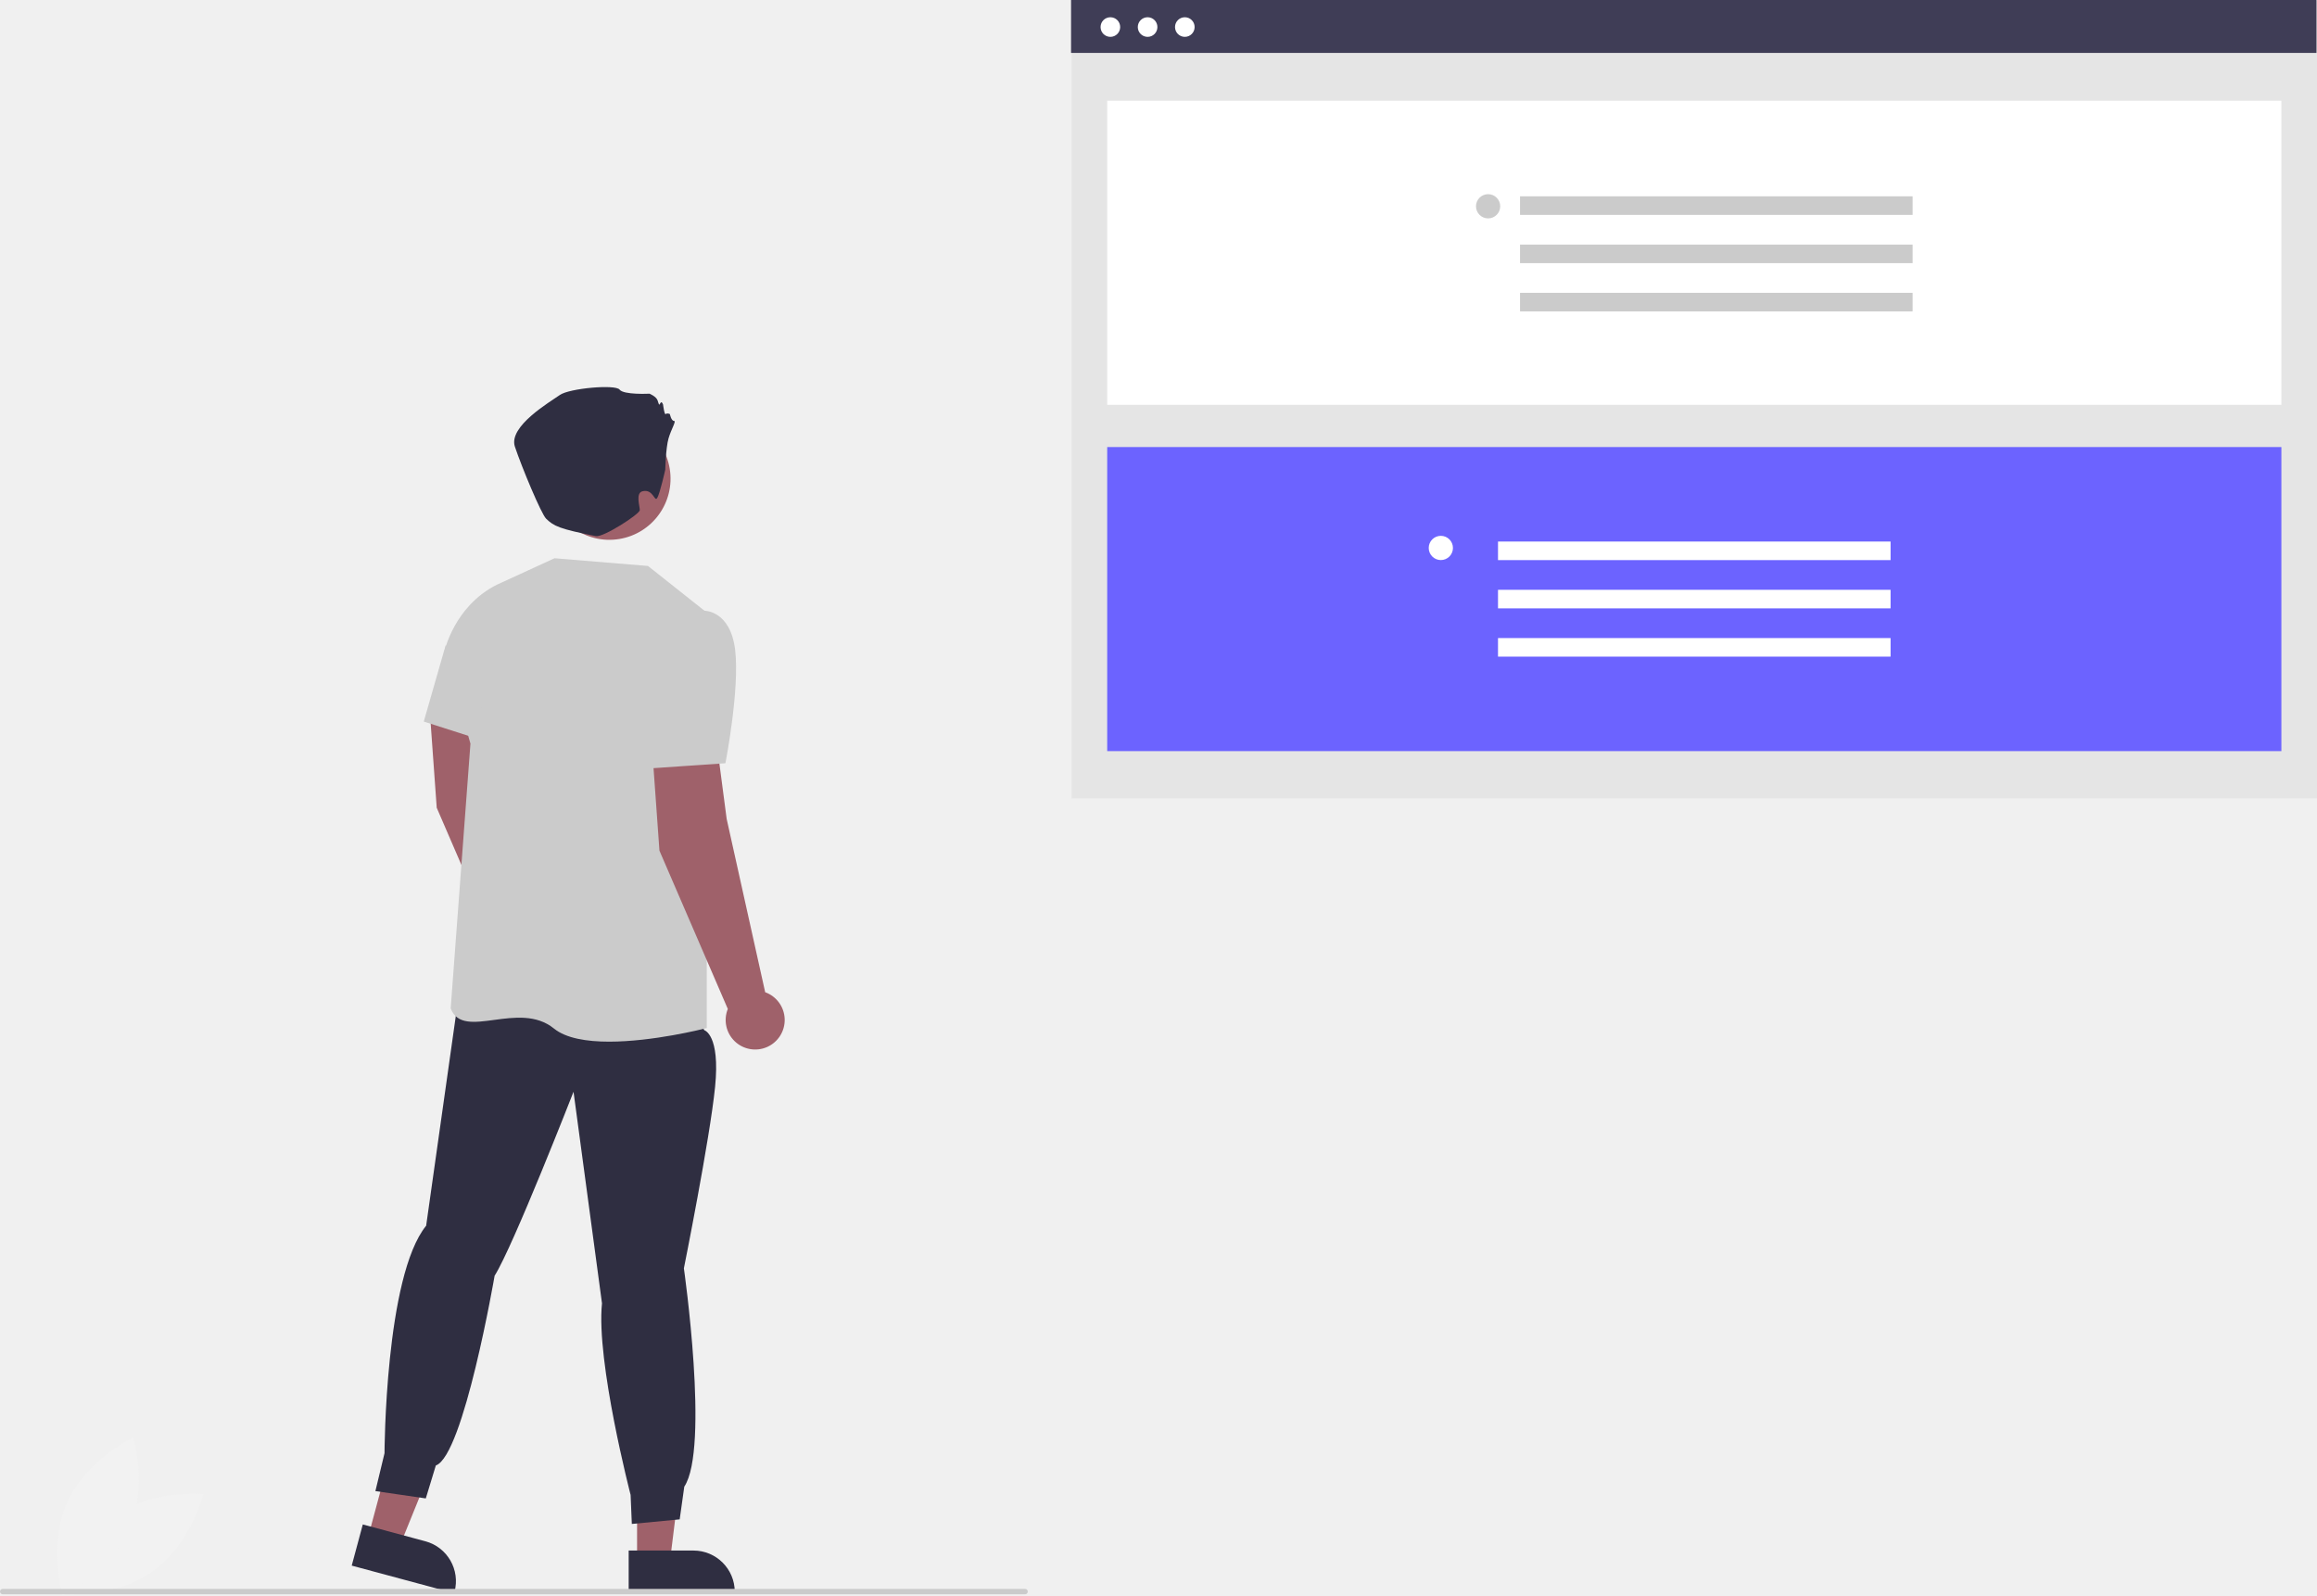
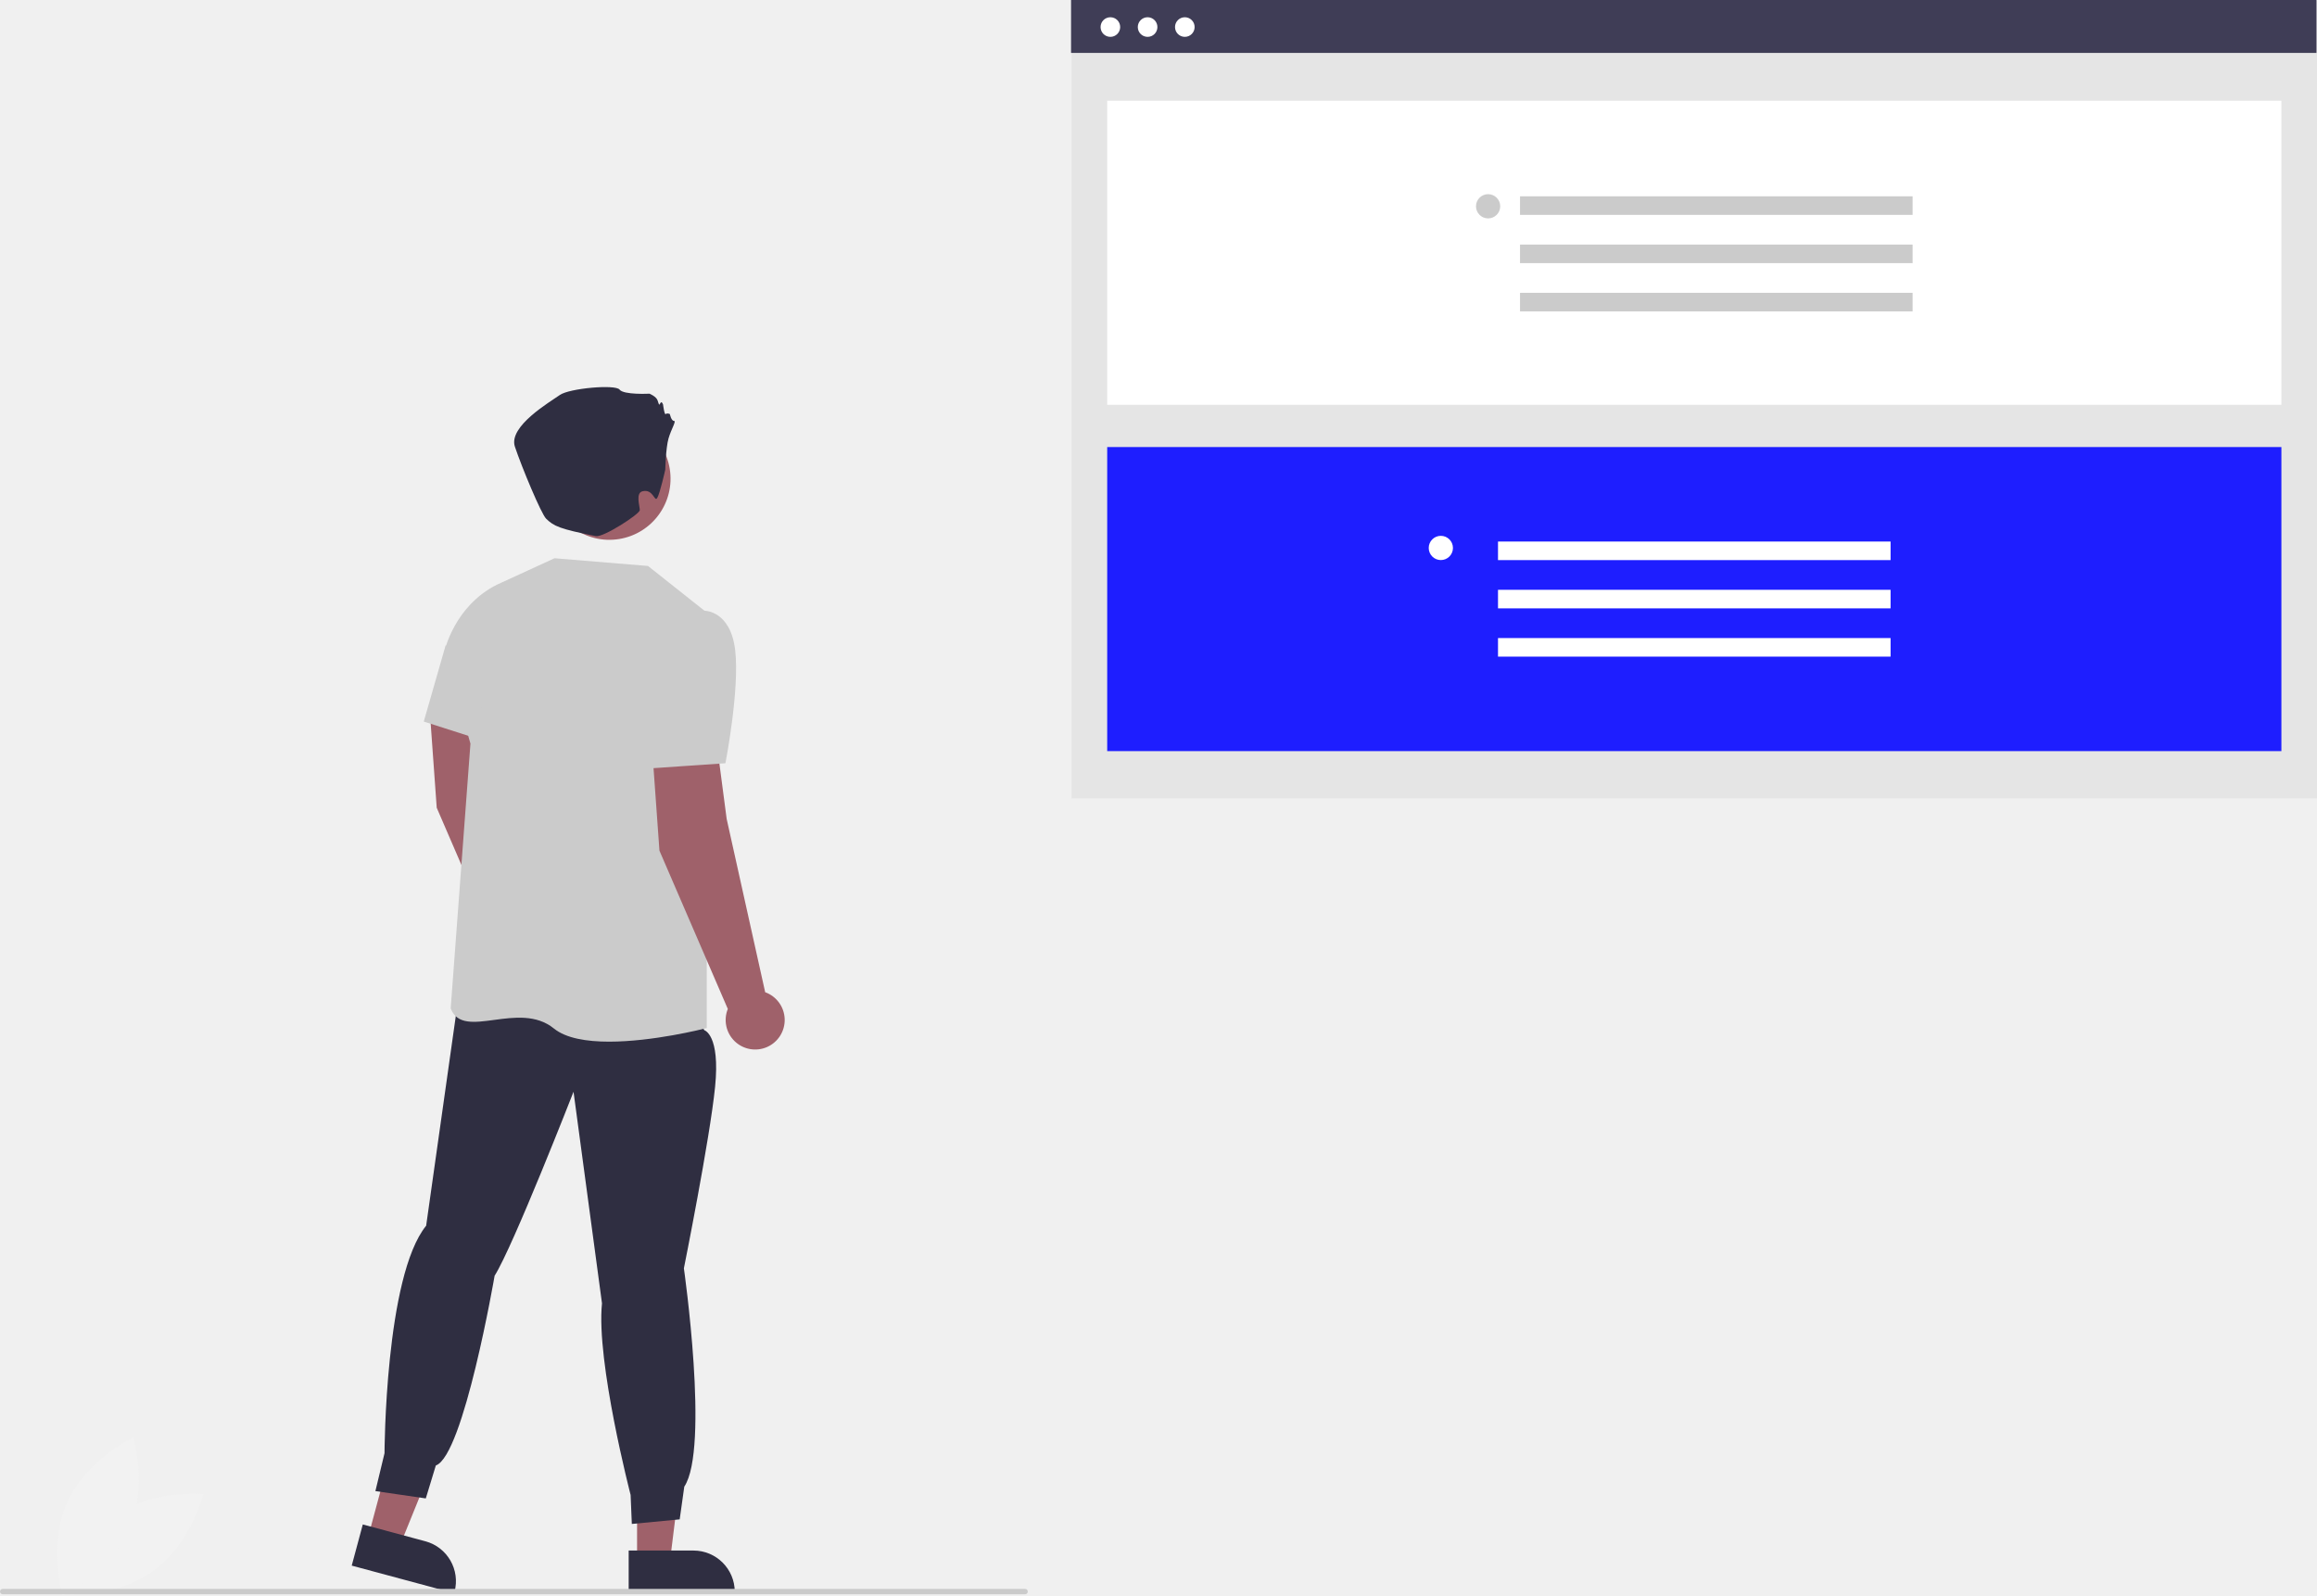
<svg xmlns="http://www.w3.org/2000/svg" id="e6cbf81b-57bf-4ada-93b6-52a7c690b584" data-name="Layer 1" width="863.413" height="594.503" viewBox="0 0 863.413 594.503">
  <path d="M210.458,717.839c-14.537,10.271-19.057,28.879-19.057,28.879s19.049,1.955,33.586-8.316,19.057-28.879,19.057-28.879S224.995,707.568,210.458,717.839Z" transform="translate(-168.2933 -152.7483)" fill="#f2f2f2" />
  <path d="M216.273,722.983c-7.275,16.245-24.662,24.269-24.662,24.269s-5.592-18.314,1.682-34.559,24.662-24.269,24.662-24.269S223.548,706.738,216.273,722.983Z" transform="translate(-168.2933 -152.7483)" fill="#f2f2f2" />
  <rect x="399.32" y="0.263" width="464.093" height="297.226" fill="#e5e5e5" />
  <rect x="412.591" y="37.543" width="437.552" height="113.305" fill="#fff" />
-   <rect x="412.591" y="166.584" width="437.552" height="113.305" fill="#6c63ff" />
+   <rect x="412.591" y="166.584" width="437.552" height="113.305" fill="#1e1eff" />
  <rect x="399.122" width="464.093" height="19.716" fill="#3f3d56" />
  <circle cx="413.774" cy="10.08" r="3.654" fill="#fff" />
  <circle cx="427.644" cy="10.08" r="3.654" fill="#fff" />
  <circle cx="441.515" cy="10.08" r="3.654" fill="#fff" />
  <rect x="566.424" y="73.151" width="146.292" height="6.917" fill="#cbcbcb" />
  <rect x="566.424" y="91.134" width="146.292" height="6.917" fill="#cbcbcb" />
  <rect x="566.424" y="109.117" width="146.292" height="6.917" fill="#cbcbcb" />
  <circle cx="554.531" cy="76.87" r="4.514" fill="#cbcbcb" />
  <rect x="558.221" y="201.795" width="146.292" height="6.917" fill="#fff" />
  <rect x="558.221" y="219.779" width="146.292" height="6.917" fill="#fff" />
  <rect x="558.221" y="237.762" width="146.292" height="6.917" fill="#fff" />
  <circle cx="536.918" cy="204.182" r="4.514" fill="#fff" />
  <path d="M370.431,506.481l-14.349-64.572-3.267-24.893-24.271,2.023,2.489,34.695L356.508,512.711a11,11,0,1,0,13.923-6.23Z" transform="translate(-168.2933 -152.7483)" fill="#9f616a" />
  <polygon points="237.4 581.782 249.659 581.782 255.492 534.494 237.397 534.495 237.4 581.782" fill="#9f616a" />
  <path d="M402.566,730.528l24.144-.001h.001a15.387,15.387,0,0,1,15.386,15.386v.5l-39.531.001Z" transform="translate(-168.2933 -152.7483)" fill="#2f2e41" />
  <polygon points="137.175 572.735 149.014 575.919 166.931 531.77 149.457 527.07 137.175 572.735" fill="#9f616a" />
  <path d="M303.488,720.805l23.315,6.271.001 0a15.387,15.387,0,0,1,10.861,18.855l-.13.483-38.174-10.268Z" transform="translate(-168.2933 -152.7483)" fill="#2f2e41" />
  <path d="M425.313,527.234l5.435,9.401s5.972,1.631,4.02,21.098-11.628,67.627-11.628,67.627,9.592,67.174.145,81.366l-1.709,12.187-17.84,1.705-.45-10.814s-12.906-49.683-10.666-71.398L382.015,559.57s-22.503,57.636-29.409,68.566c0,0-11.536,67.076-21.9,70.684l-3.743,12.287-18.781-2.731,3.397-14.11s.185-65.912,15.516-84.779l11.846-83.778Z" transform="translate(-168.2933 -152.7483)" fill="#2f2e41" />
  <path d="M395.304,540.902c-8.332,0-16.072-1.227-20.59-4.895-6.556-5.322-14.913-4.196-22.287-3.202-7.386.996-13.765,1.855-16.146-4.181l-.042-.106.008-.114,7.355-98.562-9.764-34.081.025-.12c.035-.17,3.656-17.042,19.591-25.01l21.478-9.86,34.823,2.868,21.846,17.312v.242l.062,154.63-.376.097C430.125,536.217,411.585,540.902,395.304,540.902Z" transform="translate(-168.2933 -152.7483)" fill="#cbcbcb" />
  <path d="M348.612,428.79l-22.406-7.164,8.137-28.348,11.578,1.277Z" transform="translate(-168.2933 -152.7483)" fill="#cbcbcb" />
  <path d="M453.431,522.481l-14.349-64.572-3.267-24.893-24.271,2.023,2.489,34.695L439.508,528.711a11,11,0,1,0,13.923-6.23Z" transform="translate(-168.2933 -152.7483)" fill="#9f616a" />
  <path d="M408.204,439.22l-1.906-25.416,24.146-33.475.245-.008c.1-.005,9.812-.173,11.561,14.706,1.705,14.504-3.509,41.476-3.562,41.746l-.073.377Z" transform="translate(-168.2933 -152.7483)" fill="#cbcbcb" />
  <circle cx="395.371" cy="331.105" r="22.793" transform="translate(-216.2252 -85.14155) rotate(-9.21747)" fill="#9f616a" />
  <path d="M416.209,327.721s.182-8.013,1.196-11.559,3.039-6.585,2.026-6.585-1.52-2.533-1.52-2.533-1.013-.507-1.52,0-1.013-3.546-1.013-3.546-.507-1.52-1.013-.507-.507.507-1.013-1.013-3.039-2.533-3.039-2.533-9.624.507-11.143-1.52-18.741-.507-22.287,2.026-19.248,11.65-16.715,19.248,9.823,25.092,11.65,26.846c2.889,2.773,4.889,3.773,18.559,6.493,2.675.532,16.33-8.2,16.33-9.72s-1.646-6.338,1-7c4-1,4.45,4.057,5.463,2.537S416.209,327.721,416.209,327.721Z" transform="translate(-168.2933 -152.7483)" fill="#2f2e41" />
  <path d="M550.293,746.821h-381a1,1,0,0,1,0-2h381a1,1,0,0,1,0,2Z" transform="translate(-168.2933 -152.7483)" fill="#cbcbcb" />
</svg>
